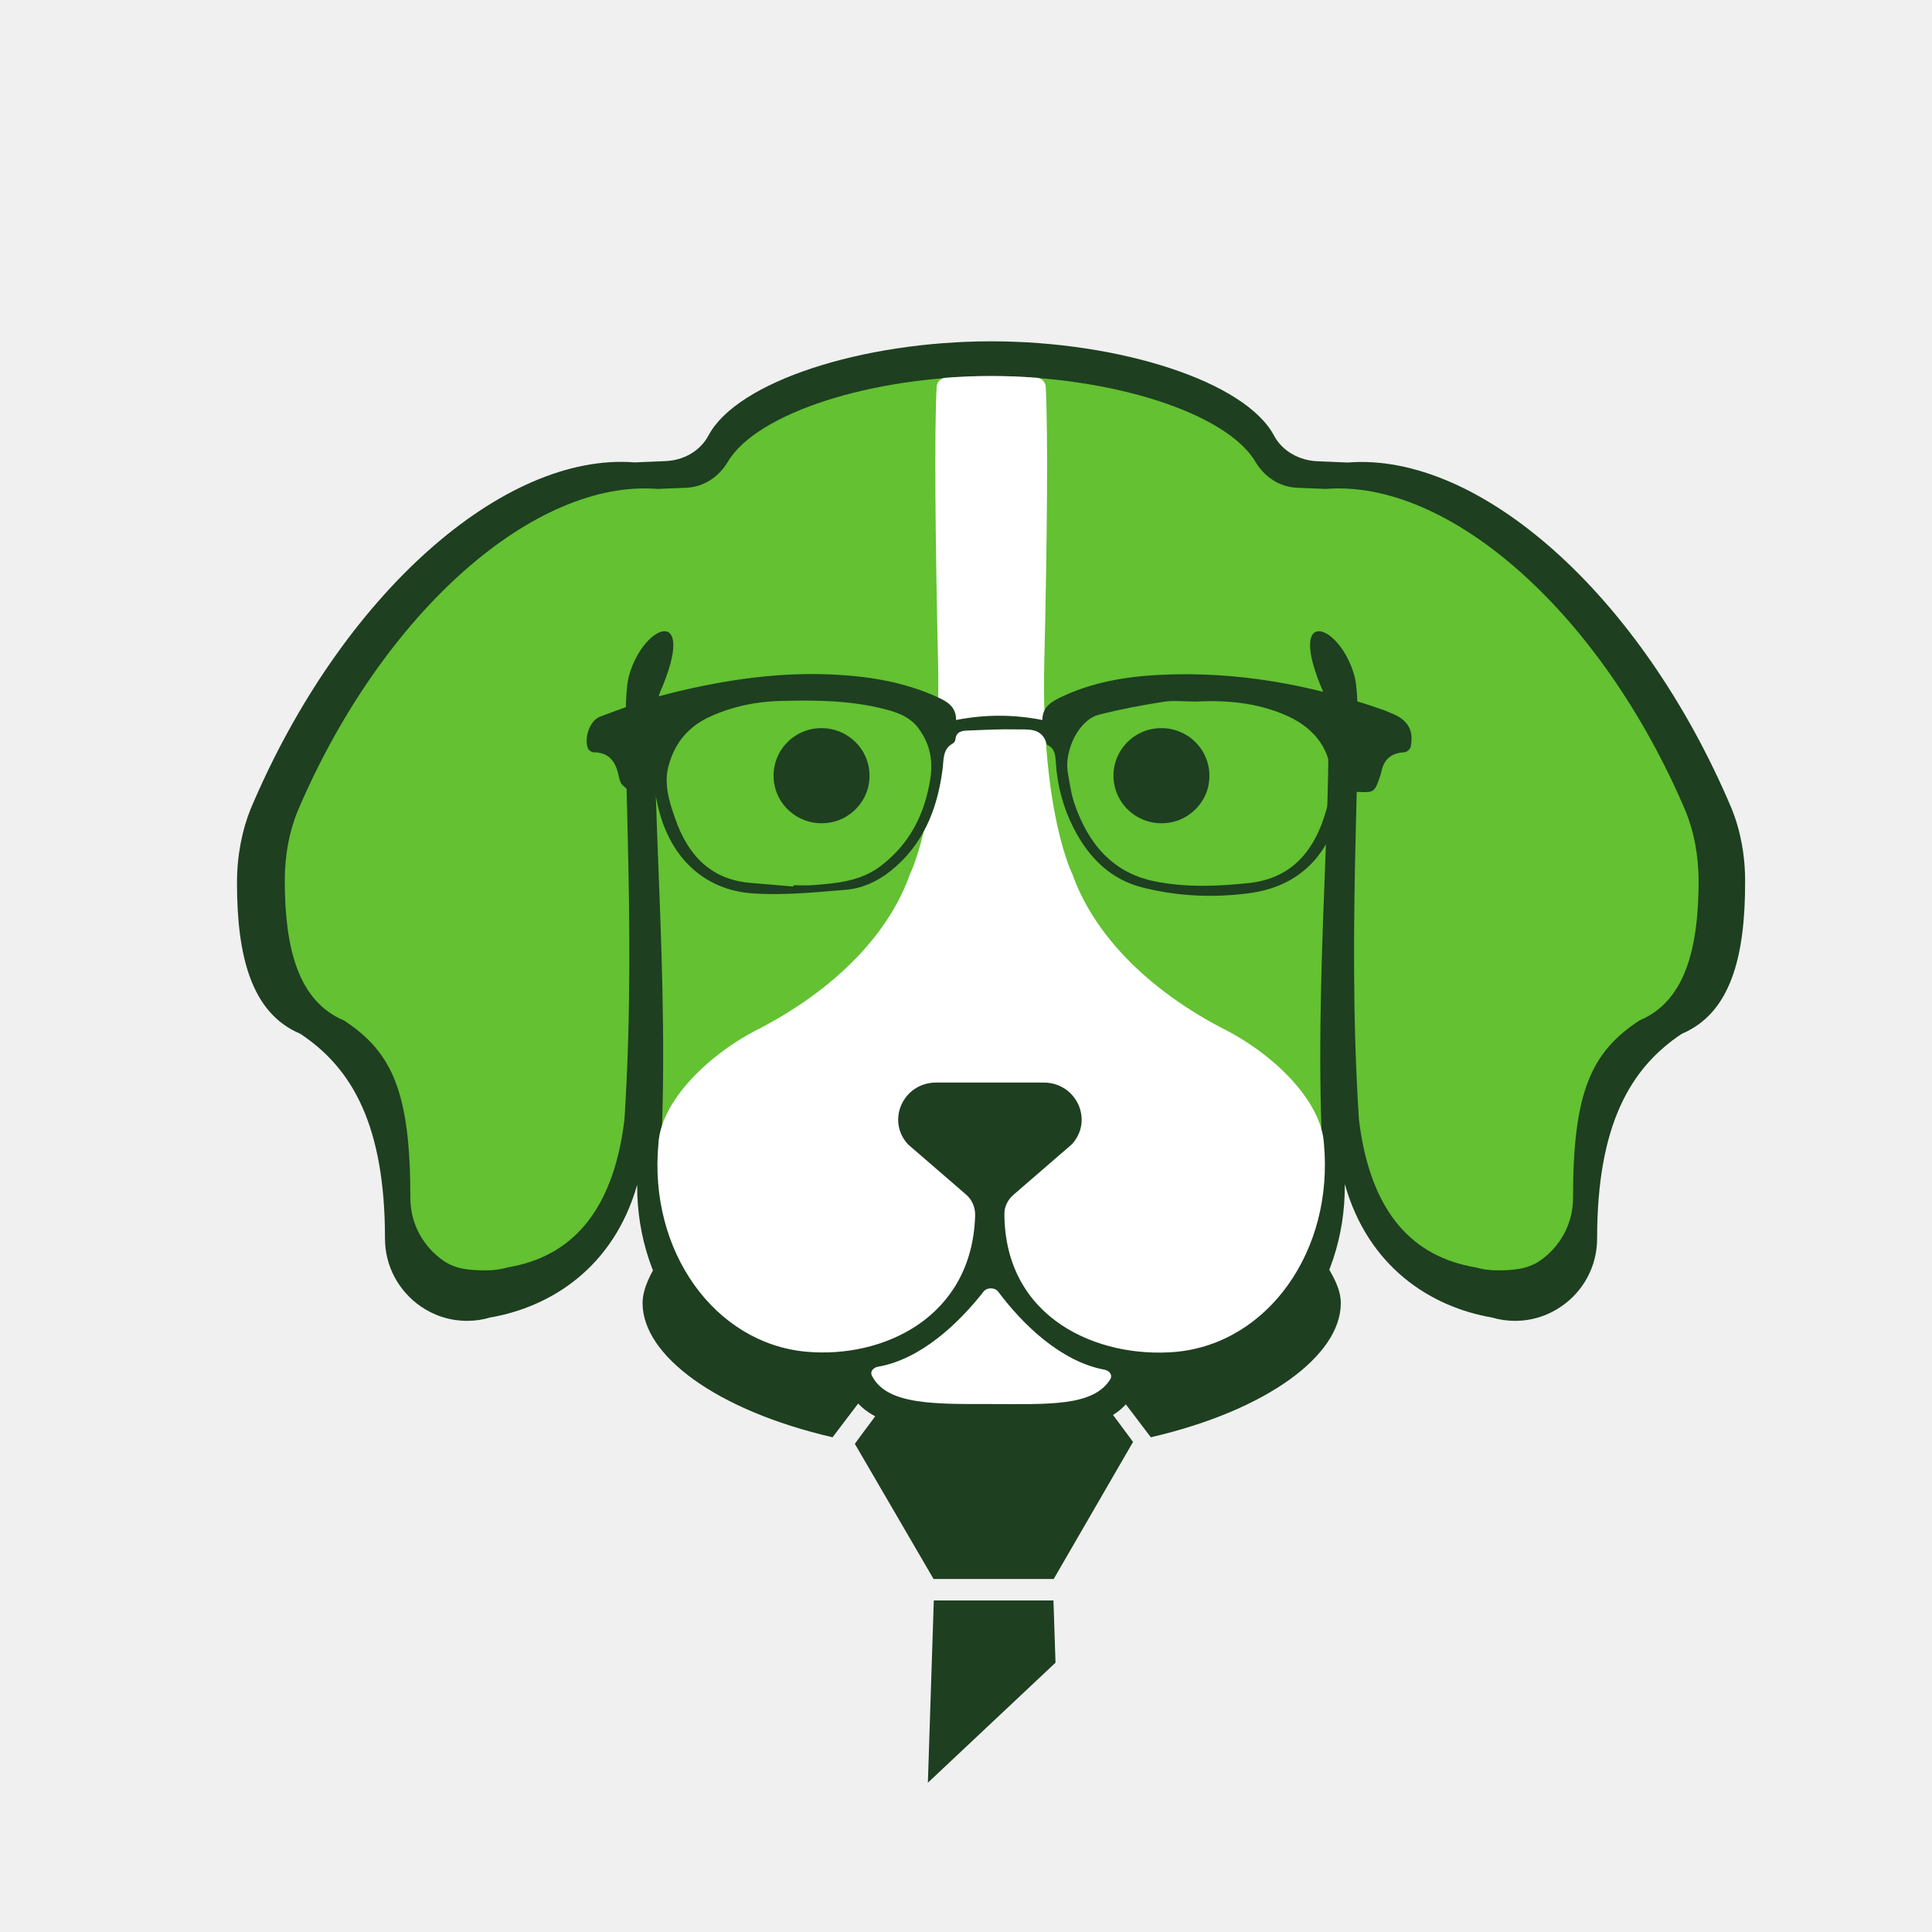
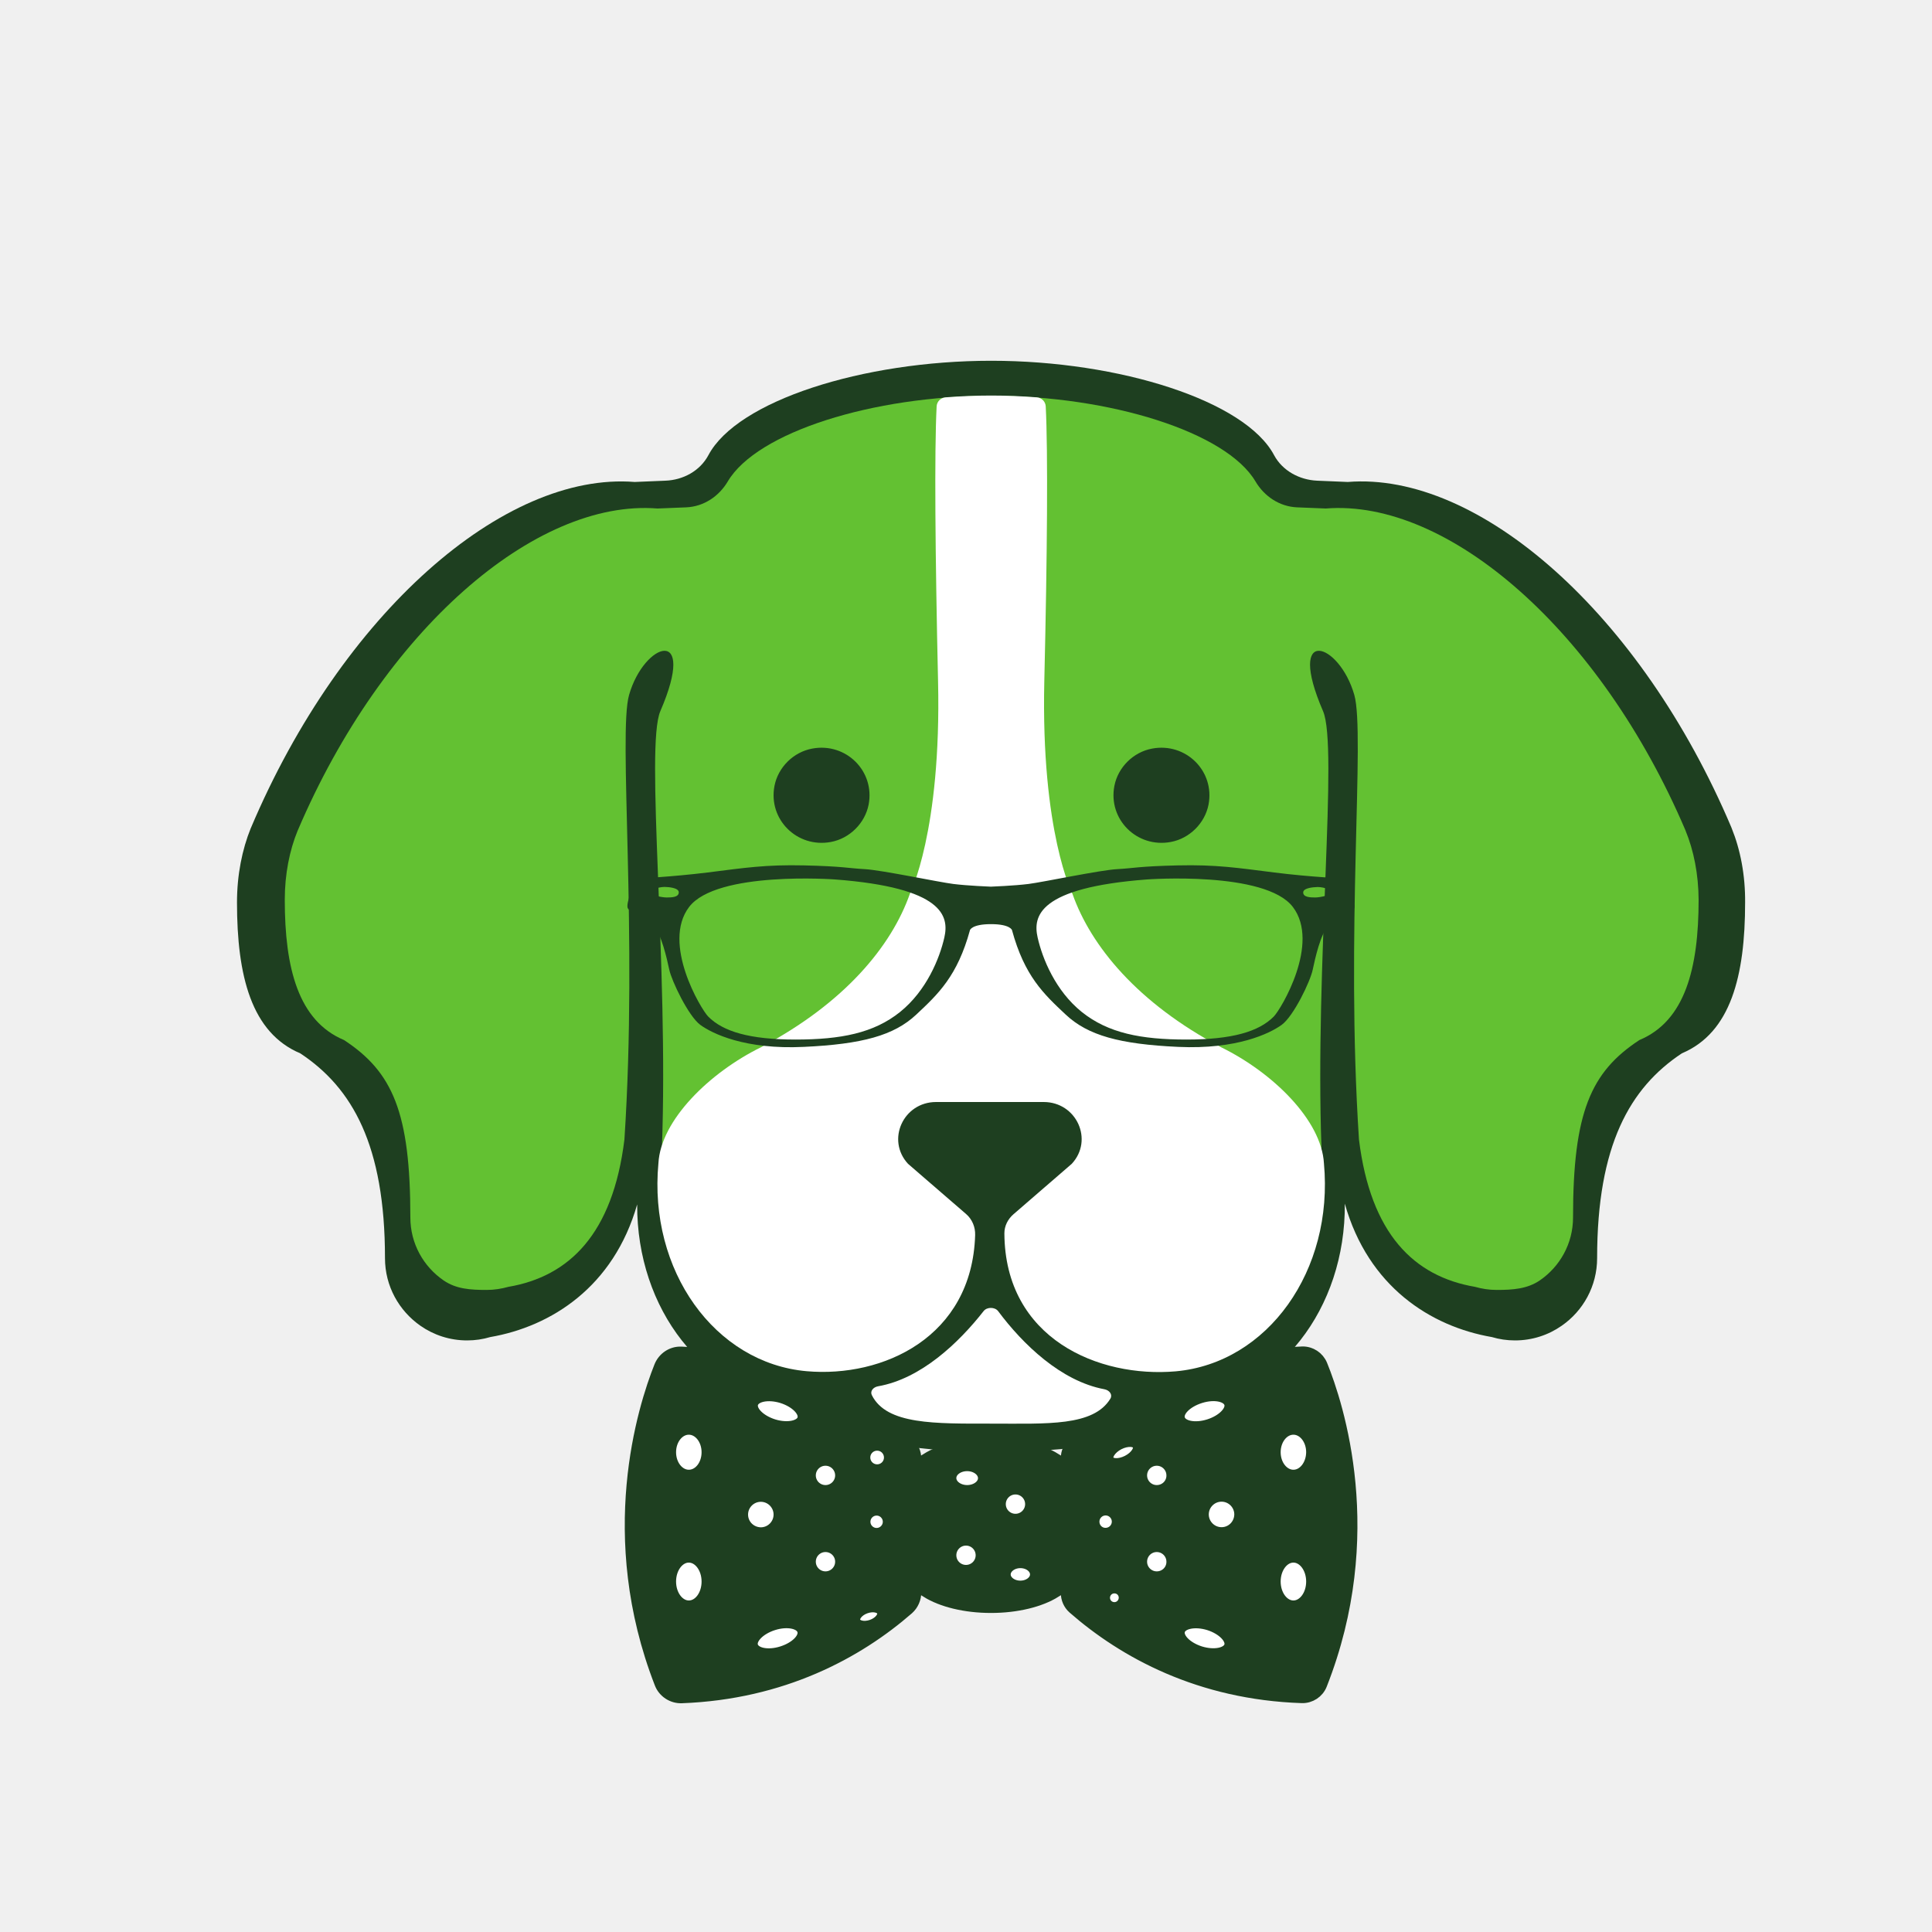
<svg xmlns="http://www.w3.org/2000/svg" version="1.1" x="0px" y="0px" viewBox="0 0 150 150" style="enable-background:new 0 0 150 150;" xml:space="preserve">
  <style type="text/css">
	.st0{fill:#63C035;}
	.st1{display:none;fill:#FFFFFF;}
	.st2{display:none;fill:#63C132;}
	.st3{fill:#63C132;}
	.st4{display:none;fill:#234125;}
	.st5{fill:#1E3F20;}
	.st6{fill:#FFFFFF;}
	.st7{display:none;}
	.st8{display:inline;}
	.st9{opacity:0.15;fill:#1E3F20;}
	.st10{opacity:0.7;fill:none;stroke:#FFFFFF;stroke-width:5;stroke-miterlimit:10;}
	.st11{opacity:0.7;}
	.st12{fill:#DB4A39;}
	.st13{fill:#3B5998;}
	.st14{fill:none;stroke:#FFFFFF;stroke-width:7.5;stroke-miterlimit:10;}
	.st15{fill:#234125;}
	.st16{fill:none;stroke:#1E3F20;stroke-width:7.5;stroke-miterlimit:10;}
	.st17{fill:none;stroke:#1E3F20;stroke-width:5.5;stroke-miterlimit:10;}
	.st18{fill:#1A1A1A;}
	.st19{opacity:0.2;fill:#1E3F20;}
	.st20{fill:none;stroke:#1E3F20;stroke-width:4;stroke-miterlimit:10;}
	.st21{fill:none;stroke:#1E3F20;stroke-width:6;stroke-miterlimit:10;}
	.st22{display:none;opacity:0.2;fill:#1E3F20;}
	.st23{fill:#1E3F20;stroke:#1E3F20;stroke-width:0.75;stroke-miterlimit:10;}
	.st24{fill:#1E3F20;stroke:#1E3F20;stroke-miterlimit:10;}
	.st25{fill-rule:evenodd;clip-rule:evenodd;fill:#1E3F20;}
	.st26{display:none;fill:#1E3F20;}
	.st27{opacity:0.2;fill:#FFFFFF;}
	.st28{fill-rule:evenodd;clip-rule:evenodd;fill:#FFFFFF;}
	.st29{opacity:0.5;fill:#1E3F20;}
	.st30{opacity:0.95;fill:#1E3F20;}
	.st31{opacity:0.75;fill:#FFFFFF;}
	.st32{fill:#FFFFFF;stroke:#1E3F20;stroke-width:0.75;stroke-miterlimit:10;}
	.st33{fill:#FFFFFF;stroke:#1A1A1A;stroke-width:0.75;stroke-miterlimit:10;}
	.st34{clip-path:url(#SVGID_2_);fill:#FFFFFF;}
	.st35{display:none;fill:#006837;}
	.st36{opacity:0.75;}
	.st37{fill:none;stroke:#234125;stroke-width:4;stroke-miterlimit:10;}
	.st38{fill:none;stroke:#234125;stroke-width:3;stroke-miterlimit:10;}
</style>
  <g id="Layer_2">
</g>
  <g id="Layer_1">
</g>
  <g id="Layer_3">
    <g id="Layer_4_copy" class="st7">
	</g>
    <g id="Layer_4_copy_2" class="st7">
	</g>
    <g id="Layer_4" class="st7">
	</g>
    <g id="Layer_4_copy_3" class="st7">
	</g>
    <g id="Layer_4_copy_5">
	</g>
    <g id="Layer_4_copy_4" class="st7">
	</g>
  </g>
  <g id="Layer_15">
    <g>
+       <path class="st22" d="M-98.8,83.75c1.99-2.92,1.99-7.24-0.01-10.15c-18.37-26.75-17.85-67.05,2.05-93.07    c10.5-13.72,25.05-21.48,40.25-21.46l0.03,0.04c23.69-0.07,53.15,7.51,65.7,36.37C12,1.86,16.31,6.53,21.99,6.53l589.62,0.03    v144.32H16.04c-2.56,0-4.75,2.2-5.4,5.29c-7.54,35.79-48.72,47.49-77.41,40.7c-30.16-7.14-49.97-43.45-44.26-81.11    C-109.24,103.9-105.01,92.88-98.8,83.75z" />
      <g>
        <g>
          <g>
-             <path class="st5" d="M68.42,106.61c-7.64-1.58-14.87-4.43-17.24-8.81c-0.65,1.06-1.29,2.23-1.29,3.38       c0,4.05,5.72,8.32,14.75,10.41L68.42,106.61z" />
+             <path class="st6" d="M76.94,112.13c-2.02,0-3.82,0.46-4.97,1.18v10.24c1.15,0.72,2.95,1.18,4.97,1.18       c2.02,0,3.82-0.46,4.97-1.18l0-10.24C80.76,112.59,78.96,112.13,76.94,112.13z" />
+             <path class="st6" d="M51.28,106.12c-1.28,3.21-4.42,13.15,0.03,24.57c0.25,0.65,0.9,1.08,1.6,1.06       c7.84-0.29,13.66-3.46,17.56-6.86c0.36-0.32,0.56-0.78,0.56-1.26v-10.33c0-0.49-0.2-0.96-0.58-1.27       c-4.02-3.42-10-6.63-17.57-6.96C52.19,105.02,51.54,105.46,51.28,106.12z" />
+             <path class="st6" d="M82.86,113.22v10.46c0,0.44,0.18,0.86,0.51,1.15c3.92,3.43,9.79,6.65,17.71,6.91       c0.64,0.02,1.23-0.37,1.46-0.96c4.56-11.6,1.28-21.67,0.02-24.77c-0.24-0.59-0.83-0.98-1.46-0.96       c-7.65,0.3-13.68,3.56-17.72,7.01C83.05,112.35,82.86,112.77,82.86,113.22z" />
          </g>
          <g>
-             <path class="st5" d="M85.57,106.61c7.64-1.58,14.9-4.28,17.23-8.7c0.65,1.06,1.3,2.12,1.3,3.27c0,4.05-5.72,8.32-14.75,10.41       L85.57,106.61z" />
-           </g>
-           <path class="st5" d="M102.11,97.45c-4.09-2.74-13.75-4.66-25.03-4.66c-11.13,0-20.69,1.88-24.87,4.56c0,0,0.95,2.08,3.37,3.6      c4.85-1.88,12.52-3.1,21.5-3.1c9.07,0,16.81,1.25,21.65,3.16C101.1,99.47,102.11,97.45,102.11,97.45z" />
-           <polygon class="st5" points="81.95,129.09 81.79,124.26 72.5,124.26 72.04,138.41     " />
-           <path class="st5" d="M70.46,106.6c-1.04,1.39-4.11,5.5-4.09,5.5l6.11,10.49h9.33l2.41-4.16l3.75-6.48l-3.92-5.28H74.05      L70.46,106.6z" />
-         </g>
-         <g>
-           <path class="st5" d="M134.45,62.8L134.45,62.8C134.45,62.79,134.45,62.79,134.45,62.8c-0.01-0.01-0.01-0.02-0.01-0.03      c-7.05-16.67-19.65-27.68-29.8-26.86l-2.38-0.1c-1.37-0.06-2.69-0.77-3.34-1.98c-2.23-4.21-11.97-7.33-21.96-7.33      S57.23,29.61,55,33.82c-0.65,1.22-1.96,1.93-3.34,1.98l-2.38,0.1c-10.15-0.81-22.75,10.2-29.8,26.86c0,0.01-0.01,0.02-0.01,0.02      c0,0,0,0,0,0l0,0c-0.67,1.65-1.07,3.63-1.07,5.77c0,5.71,1.12,10.11,4.91,11.71c4.04,2.67,6.58,7.13,6.58,15.9      c0,2.18,1.09,4.09,2.75,5.25c1.03,0.72,2.28,1.14,3.63,1.14c0.62,0,1.22-0.09,1.79-0.26c4.74-0.82,9.58-3.9,11.41-10.3      c-0.04,8.13,5.19,14.87,12.28,15.5c1.28,0.11,2.61,0.05,3.91-0.17c0.06,0.15,0.12,0.28,0.15,0.37      c1.38,3.31,5.87,3.45,11.21,3.45c5.13,0,9.48,0.04,11.04-3.06c0.07-0.14,0.19-0.41,0.31-0.71c1.26,0.19,2.54,0.23,3.76,0.12      c7.11-0.63,12.35-7.41,12.28-15.56c1.82,6.45,6.67,9.54,11.42,10.36c0.57,0.17,1.17,0.26,1.79,0.26c1.35,0,2.6-0.42,3.63-1.14      c1.66-1.15,2.75-3.07,2.75-5.25c0-8.77,2.55-13.23,6.58-15.9c3.79-1.6,4.91-6,4.91-11.71C135.51,66.43,135.12,64.44,134.45,62.8      z" />
-           <path class="st3" d="M130.87,62.98L130.87,62.98C130.87,62.98,130.87,62.98,130.87,62.98c0-0.01-0.01-0.02-0.01-0.03      c-6.61-15.5-18.42-25.75-27.93-24.99l-2.23-0.09c-1.36-0.06-2.54-0.85-3.23-2.02c-2.27-3.82-11.26-6.64-20.48-6.64      s-18.21,2.82-20.48,6.64c-0.69,1.17-1.87,1.96-3.23,2.02l-2.23,0.09c-9.51-0.76-21.32,9.49-27.93,24.99      c0,0.01-0.01,0.01-0.01,0.02c0,0,0,0,0,0l0,0c-0.63,1.53-1,3.38-1,5.37c0,5.31,1.05,9.4,4.6,10.89      c3.78,2.48,5.15,5.62,5.15,13.78c0,2.02,1.02,3.81,2.58,4.88c0.97,0.67,2.08,0.74,3.35,0.74c0.58,0,1.14-0.09,1.68-0.24      c4.73-0.81,8.11-4.11,9.01-11.44c1.05-16.06-0.49-31.52,0.36-34.51c1.17-4.11,5.33-5.46,2.43,1.25      c-1.19,2.76,0.65,19.69,0.12,33.93c-0.02,0.46,0.35,0.83,0.81,0.83l18.96-5.28c3.64-0.82,7.42-0.83,11.07-0.03l19.56,5.31      c0.46,0,0.82-0.37,0.81-0.83c-0.52-14.23,1.32-31.17,0.12-33.93c-2.9-6.71,1.26-5.36,2.43-1.25c0.85,2.99-0.69,18.44,0.36,34.51      c0.9,7.33,4.27,10.63,9.01,11.44c0.53,0.15,1.09,0.24,1.68,0.24c1.27,0,2.38-0.08,3.35-0.74c1.56-1.07,2.58-2.86,2.58-4.88      c0-8.15,1.37-11.3,5.15-13.78c3.55-1.48,4.6-5.58,4.6-10.89C131.87,66.36,131.5,64.51,130.87,62.98z M64.51,63.85      c-2.62,0.49-4.88-1.75-4.38-4.35c0.28-1.45,1.47-2.63,2.93-2.9c2.62-0.49,4.88,1.75,4.38,4.35      C67.16,62.4,65.97,63.58,64.51,63.85z M90.9,63.85c-2.62,0.49-4.88-1.75-4.38-4.35c0.28-1.45,1.47-2.63,2.93-2.9      c2.62-0.49,4.88,1.75,4.38,4.35C93.55,62.4,92.36,63.58,90.9,63.85z" />
-           <g>
-             <path class="st6" d="M76.37,100.27c-1.95,2.49-4.88,5.26-8.19,5.84c-0.4,0.07-0.64,0.39-0.49,0.69       c1.15,2.3,4.89,2.21,9.33,2.21c4.27,0,7.88,0.22,9.19-1.94c0.18-0.3-0.05-0.65-0.47-0.73c-3.36-0.63-6.32-3.48-8.25-6.07       C77.24,99.95,76.63,99.94,76.37,100.27z" />
-             <path class="st6" d="M102.79,88.8c-0.19-3.35-3.98-7.05-7.98-9.01c-6.49-3.43-10.12-7.87-11.54-11.9c0,0-2.46-4.79-2.19-16.53       c0.23-9.75,0.29-17.85,0.11-21.33c-0.02-0.37-0.31-0.67-0.69-0.7c-1.17-0.09-2.35-0.14-3.54-0.14c-1.19,0-2.38,0.05-3.55,0.14       c-0.38,0.03-0.67,0.33-0.69,0.7c-0.18,3.48-0.11,11.57,0.11,21.33c0.27,11.74-2.19,16.53-2.19,16.53       c-1.42,4.04-5.05,8.47-11.54,11.9c-4,1.96-7.8,5.67-7.98,9.01c-0.78,8.33,4.37,15.52,11.51,16.15       c5.91,0.52,12.84-2.63,13.08-10.57c0.02-0.62-0.23-1.23-0.71-1.64l-4.5-3.89c-1.71-1.85-0.37-4.8,2.18-4.8h8.35       c2.55,0,3.9,2.95,2.18,4.8l-4.52,3.91c-0.44,0.38-0.71,0.91-0.71,1.48c0.04,8.21,7.35,11.24,13.3,10.72       C98.42,104.31,103.56,97.13,102.79,88.8z" />
+             <path class="st24" d="M70.46,112.01c-4.02-3.42-10-6.63-17.57-6.96c-0.71-0.03-1.35,0.41-1.61,1.06       c-1.28,3.21-4.42,13.15,0.03,24.57c0.25,0.65,0.9,1.08,1.6,1.06c7.83-0.29,13.66-3.46,17.56-6.86       c0.36-0.32,0.56-0.78,0.56-1.26v-10.33C71.04,112.8,70.83,112.33,70.46,112.01z M53.48,124.76c-0.82,0-1.49-0.88-1.49-1.97       s0.67-1.97,1.49-1.97s1.49,0.88,1.49,1.97S54.31,124.76,53.48,124.76z M53.48,114.61c-0.82,0-1.49-0.83-1.49-1.86       c0-1.03,0.67-1.86,1.49-1.86s1.49,0.83,1.49,1.86C54.97,113.78,54.31,114.61,53.48,114.61z M57.58,117.59       c0-0.82,0.67-1.49,1.49-1.49c0.82,0,1.49,0.67,1.49,1.49c0,0.82-0.67,1.49-1.49,1.49C58.24,119.07,57.58,118.41,57.58,117.59z        M60.72,128.31c-1.11,0.35-2.17,0.13-2.36-0.49c-0.19-0.61,0.56-1.39,1.67-1.74s2.17-0.13,2.36,0.49       C62.59,127.19,61.84,127.96,60.72,128.31z M62.4,110.19c-0.19,0.61-1.25,0.83-2.36,0.49c-1.11-0.35-1.86-1.12-1.67-1.74       c0.19-0.61,1.25-0.83,2.36-0.49C61.84,108.8,62.59,109.57,62.4,110.19z M64.09,122.5c-0.69,0-1.25-0.56-1.25-1.25       c0-0.69,0.56-1.25,1.25-1.25c0.69,0,1.25,0.56,1.25,1.25C65.34,121.94,64.78,122.5,64.09,122.5z M64.09,115.8       c-0.69,0-1.25-0.56-1.25-1.25c0-0.69,0.56-1.25,1.25-1.25c0.69,0,1.25,0.56,1.25,1.25C65.34,115.24,64.78,115.8,64.09,115.8z        M67.7,126.24c-0.63,0.22-1.25,0.07-1.39-0.33c-0.14-0.4,0.25-0.91,0.88-1.13c0.63-0.22,1.25-0.07,1.39,0.33       C68.72,125.51,68.33,126.02,67.7,126.24z M68.06,119.13c-0.54,0-0.98-0.44-0.98-0.98s0.44-0.98,0.98-0.98s0.98,0.44,0.98,0.98       S68.6,119.13,68.06,119.13z M68.1,114.19c-0.57,0-1.03-0.46-1.03-1.03s0.46-1.03,1.03-1.03s1.03,0.46,1.03,1.03       S68.67,114.19,68.1,114.19z" />
+             <path class="st24" d="M76.94,112.13c-2.02,0-3.82,0.46-4.97,1.18v10.24c1.15,0.72,2.95,1.18,4.97,1.18       c2.02,0,3.82-0.46,4.97-1.18l0-10.24C80.76,112.59,78.96,112.13,76.94,112.13z M75,122c-0.69,0-1.25-0.56-1.25-1.25       c0-0.69,0.56-1.25,1.25-1.25c0.69,0,1.25,0.56,1.25,1.25C76.25,121.44,75.69,122,75,122z M75.09,115.8       c-0.74,0-1.34-0.47-1.34-1.04c0-0.58,0.6-1.04,1.34-1.04c0.74,0,1.34,0.47,1.34,1.04C76.44,115.33,75.83,115.8,75.09,115.8z        M77.59,116.78c0-0.69,0.56-1.25,1.25-1.25c0.69,0,1.25,0.56,1.25,1.25s-0.56,1.25-1.25,1.25       C78.15,118.03,77.59,117.47,77.59,116.78z M79.22,123.22c-0.69,0-1.25-0.44-1.25-0.98c0-0.54,0.56-0.99,1.25-0.99       c0.69,0,1.25,0.44,1.25,0.99C80.47,122.78,79.91,123.22,79.22,123.22z" />
+             <path class="st24" d="M102.57,106c-0.24-0.59-0.83-0.98-1.46-0.96c-7.65,0.3-13.68,3.56-17.72,7.01       c-0.34,0.29-0.53,0.72-0.53,1.16v10.46c0,0.44,0.18,0.86,0.51,1.15c3.92,3.43,9.79,6.65,17.71,6.91       c0.64,0.02,1.23-0.37,1.46-0.96C107.11,119.18,103.83,109.1,102.57,106z M93.18,108.45c1.11-0.35,2.17-0.13,2.36,0.49       c0.19,0.61-0.56,1.39-1.67,1.74c-1.11,0.35-2.17,0.13-2.36-0.49C91.31,109.57,92.06,108.8,93.18,108.45z M86.84,112.07       c0.67-0.34,1.37-0.3,1.57,0.09c0.2,0.39-0.18,0.98-0.85,1.32c-0.67,0.34-1.37,0.3-1.57-0.09       C85.8,113,86.18,112.41,86.84,112.07z M84.86,118.14c0-0.54,0.44-0.98,0.98-0.98c0.54,0,0.98,0.44,0.98,0.98       s-0.44,0.98-0.98,0.98C85.3,119.13,84.86,118.69,84.86,118.14z M86.52,124.89c-0.46,0-0.84-0.37-0.84-0.84       c0-0.46,0.37-0.84,0.84-0.84s0.84,0.37,0.84,0.84C87.35,124.52,86.98,124.89,86.52,124.89z M89.81,122.5       c-0.69,0-1.25-0.56-1.25-1.25c0-0.69,0.56-1.25,1.25-1.25c0.69,0,1.25,0.56,1.25,1.25C91.07,121.94,90.51,122.5,89.81,122.5z        M89.81,115.8c-0.69,0-1.25-0.56-1.25-1.25c0-0.69,0.56-1.25,1.25-1.25c0.69,0,1.25,0.56,1.25,1.25       C91.07,115.24,90.51,115.8,89.81,115.8z M95.54,127.82c-0.19,0.61-1.25,0.83-2.36,0.49c-1.11-0.35-1.86-1.12-1.67-1.74       c0.19-0.61,1.25-0.83,2.36-0.49C94.98,126.43,95.73,127.21,95.54,127.82z M94.84,119.07c-0.82,0-1.49-0.67-1.49-1.49       c0-0.82,0.67-1.49,1.49-1.49s1.49,0.67,1.49,1.49C96.32,118.41,95.66,119.07,94.84,119.07z M100.42,124.76       c-0.82,0-1.49-0.88-1.49-1.97s0.67-1.97,1.49-1.97c0.82,0,1.49,0.88,1.49,1.97S101.24,124.76,100.42,124.76z M100.42,114.61       c-0.82,0-1.49-0.83-1.49-1.86c0-1.03,0.67-1.86,1.49-1.86c0.82,0,1.49,0.83,1.49,1.86       C101.9,113.78,101.24,114.61,100.42,114.61z" />
          </g>
        </g>
-         <path class="st5" d="M46.07,58.41c1.2-0.01,1.73,0.71,1.96,1.81c0.05,0.25,0.12,0.54,0.28,0.71c0.24,0.24,0.55,0.51,0.85,0.55     c0.53,0.07,1.08-0.03,1.67-0.07c0.06,0.3,0.12,0.57,0.18,0.85c0.83,4.14,3.53,6.86,7.51,7.11c2.37,0.15,4.78-0.09,7.16-0.29     c1.24-0.1,2.4-0.62,3.43-1.43c2.53-2,3.66-4.76,4.07-7.92c0.1-0.75-0.01-1.57,0.8-2.01c0.1-0.05,0.19-0.2,0.2-0.32     c0.06-0.6,0.5-0.66,0.92-0.68c1.27-0.05,2.54-0.12,3.81-0.09c0.92,0.02,2-0.16,2.36,1.15c0.01,0.02,0.03,0.05,0.05,0.06     c0.62,0.28,0.62,0.87,0.66,1.43c0.12,1.78,0.58,3.47,1.38,5.03c1.17,2.29,2.86,3.98,5.36,4.61c2.7,0.68,5.45,0.8,8.18,0.45     c3.82-0.48,6.22-2.78,7.17-6.66c0.1-0.42,0.19-0.84,0.3-1.32c0.42,0.04,0.74,0.08,1.06,0.1c1.23,0.08,1.31,0.02,1.71-1.19     c0.03-0.1,0.07-0.19,0.09-0.29c0.19-1.04,0.79-1.55,1.81-1.59c0.17-0.01,0.44-0.24,0.48-0.41c0.26-1.22-0.17-2.03-1.27-2.53     c-0.25-0.11-0.51-0.22-0.76-0.32c-5.68-2-11.5-3.06-17.51-2.75c-2.57,0.13-5.11,0.56-7.49,1.67c-0.78,0.37-1.56,0.76-1.56,1.83     c-2.25-0.44-4.45-0.44-6.7,0c0.01-1.05-0.73-1.46-1.5-1.8c-2.45-1.11-5.06-1.56-7.71-1.71c-4.39-0.26-8.71,0.38-12.96,1.43     c-1.86,0.46-3.67,1.15-5.47,1.82c-0.81,0.3-1.27,1.69-0.93,2.5C45.74,58.27,45.94,58.41,46.07,58.41z M85.32,55.49     c1.65-0.42,3.32-0.74,5-1c0.81-0.13,1.66-0.02,2.48-0.02c2.36-0.12,4.69,0.07,6.91,1.01c2.04,0.86,3.45,2.33,3.65,4.65     c0.09,1.05-0.2,2.2-0.53,3.23c-0.93,2.93-2.74,4.87-5.88,5.2c-2.47,0.26-4.93,0.36-7.37-0.15c-3.22-0.67-5.1-2.93-6.16-6.01     c-0.27-0.8-0.38-1.67-0.53-2.51C82.65,58.27,83.74,55.89,85.32,55.49z M51.92,59.41c0.49-1.78,1.58-3.04,3.23-3.78     c1.76-0.8,3.61-1.17,5.53-1.21c2.68-0.07,5.36-0.04,7.98,0.63c1,0.25,1.98,0.6,2.64,1.48c0.87,1.16,1.16,2.46,0.93,3.94     c-0.44,2.8-1.64,5.09-3.87,6.78c-1.56,1.18-3.38,1.32-5.2,1.47c-0.52,0.04-1.04,0.01-1.56,0.01c0,0.03,0,0.06-0.01,0.1     c-1.13-0.1-2.26-0.19-3.4-0.29c-3.05-0.28-4.81-2.19-5.78-5.02C51.94,62.19,51.52,60.83,51.92,59.41z" />
+         <path class="st5" d="M134.45,64.31L134.45,64.31C134.45,64.31,134.45,64.31,134.45,64.31c-0.01-0.01-0.01-0.02-0.01-0.03     c-7.05-16.67-19.65-27.68-29.8-26.86l-2.38-0.1c-1.37-0.06-2.69-0.77-3.34-1.98c-2.23-4.21-11.97-7.33-21.96-7.33     S57.23,31.13,55,35.34c-0.65,1.22-1.96,1.93-3.34,1.98l-2.38,0.1c-10.15-0.81-22.75,10.2-29.8,26.86c0,0.01-0.01,0.02-0.01,0.02     c0,0,0,0,0,0l0,0c-0.67,1.65-1.07,3.63-1.07,5.77c0,5.71,1.12,10.11,4.91,11.71c4.04,2.67,6.58,7.13,6.58,15.9     c0,2.18,1.09,4.09,2.75,5.25c1.03,0.72,2.28,1.14,3.63,1.14c0.62,0,1.22-0.09,1.79-0.26c4.74-0.82,9.58-3.9,11.41-10.3     c-0.04,8.13,5.19,14.87,12.28,15.5c1.28,0.11,2.61,0.05,3.91-0.17c0.06,0.15,0.12,0.28,0.15,0.37c1.38,3.31,5.87,3.45,11.21,3.45     c5.13,0,9.48,0.04,11.04-3.06c0.07-0.14,0.19-0.41,0.31-0.71c1.26,0.19,2.54,0.23,3.76,0.12c7.11-0.63,12.35-7.41,12.28-15.56     c1.82,6.45,6.67,9.54,11.42,10.36c0.57,0.17,1.17,0.26,1.79,0.26c1.35,0,2.6-0.42,3.63-1.14c1.66-1.15,2.75-3.07,2.75-5.25     c0-8.77,2.55-13.23,6.58-15.9c3.79-1.6,4.91-6,4.91-11.71C135.51,67.95,135.12,65.96,134.45,64.31z" />
+         <path class="st3" d="M130.87,64.5L130.87,64.5C130.87,64.5,130.87,64.5,130.87,64.5c0-0.01-0.01-0.02-0.01-0.03     c-6.61-15.5-18.42-25.75-27.93-24.99l-2.23-0.09c-1.36-0.06-2.54-0.85-3.23-2.02c-2.27-3.82-11.26-6.64-20.48-6.64     s-18.21,2.82-20.48,6.64c-0.69,1.17-1.87,1.96-3.23,2.02l-2.23,0.09c-9.51-0.76-21.32,9.49-27.93,24.99     c0,0.01-0.01,0.01-0.01,0.02c0,0,0,0,0,0l0,0c-0.63,1.53-1,3.38-1,5.37c0,5.31,1.05,9.4,4.6,10.89     c3.78,2.48,5.15,5.62,5.15,13.78c0,2.02,1.02,3.81,2.58,4.88c0.97,0.67,2.08,0.74,3.35,0.74c0.58,0,1.14-0.09,1.68-0.24     c4.73-0.81,8.11-4.11,9.01-11.44c1.05-16.06-0.49-31.52,0.36-34.51c1.17-4.11,5.33-5.46,2.43,1.25     c-1.19,2.76,0.65,19.69,0.12,33.93c-0.02,0.46,0.35,0.83,0.81,0.83l18.96-5.28c3.64-0.82,7.42-0.83,11.07-0.03l19.56,5.31     c0.46,0,0.82-0.37,0.81-0.83c-0.52-14.23,1.32-31.17,0.12-33.93c-2.9-6.71,1.26-5.36,2.43-1.25c0.85,2.99-0.69,18.44,0.36,34.51     c0.9,7.33,4.27,10.63,9.01,11.44c0.53,0.15,1.09,0.24,1.68,0.24c1.27,0,2.38-0.08,3.35-0.74c1.56-1.07,2.58-2.86,2.58-4.88     c0-8.15,1.37-11.3,5.15-13.78c3.55-1.48,4.6-5.58,4.6-10.89C131.87,67.88,131.5,66.03,130.87,64.5z M64.51,65.37     c-2.62,0.49-4.88-1.75-4.38-4.35c0.28-1.45,1.47-2.63,2.93-2.9c2.62-0.49,4.88,1.75,4.38,4.35     C67.16,63.91,65.97,65.1,64.51,65.37z M90.9,65.37c-2.62,0.49-4.88-1.75-4.38-4.35c0.28-1.45,1.47-2.63,2.93-2.9     c2.62-0.49,4.88,1.75,4.38,4.35C93.55,63.91,92.36,65.1,90.9,65.37z" />
+         <g>
+           <path class="st6" d="M76.37,101.79c-1.95,2.49-4.88,5.26-8.19,5.84c-0.4,0.07-0.64,0.39-0.49,0.69c1.15,2.3,4.89,2.21,9.33,2.21      c4.27,0,7.88,0.22,9.19-1.94c0.18-0.3-0.05-0.65-0.47-0.73c-3.36-0.63-6.32-3.48-8.25-6.07      C77.24,101.47,76.63,101.46,76.37,101.79z" />
+           <path class="st6" d="M102.79,90.32c-0.19-3.35-3.98-7.05-7.98-9.01c-6.49-3.43-10.12-7.87-11.54-11.9c0,0-2.46-4.79-2.19-16.53      c0.23-9.75,0.29-17.85,0.11-21.33c-0.02-0.37-0.31-0.67-0.69-0.7c-1.17-0.09-2.35-0.14-3.54-0.14c-1.19,0-2.38,0.05-3.55,0.14      c-0.38,0.03-0.67,0.33-0.69,0.7c-0.18,3.48-0.11,11.57,0.11,21.33C73.1,64.6,70.64,69.4,70.64,69.4      c-1.42,4.04-5.05,8.47-11.54,11.9c-4,1.96-7.8,5.67-7.98,9.01c-0.78,8.33,4.37,15.52,11.51,16.15      c5.91,0.52,12.84-2.63,13.08-10.57c0.02-0.62-0.23-1.23-0.71-1.64l-4.5-3.89c-1.71-1.85-0.37-4.8,2.18-4.8h8.35      c2.55,0,3.9,2.95,2.18,4.8l-4.52,3.91c-0.44,0.38-0.71,0.91-0.71,1.48c0.04,8.21,7.35,11.24,13.3,10.72      C98.42,105.83,103.56,98.65,102.79,90.32z" />
+         </g>
      </g>
+       <path class="st5" d="M104.47,68.21c0,0-2.7-0.11-5.53-0.47c-2.87-0.36-4.5-0.62-7.52-0.55c-3.02,0.07-3.39,0.22-4.69,0.29    c-1.3,0.07-5.76,1.01-6.87,1.15c-1.11,0.14-2.93,0.21-2.93,0.21s-1.81-0.07-2.92-0.21c-1.12-0.14-5.57-1.08-6.87-1.15    c-1.3-0.07-1.67-0.22-4.69-0.29c-3.02-0.07-4.65,0.19-7.52,0.55c-2.82,0.35-5.53,0.47-5.53,0.47s-0.88,1.96-0.65,2.32    c0.23,0.36,1.39,0.72,2,1.36c0.6,0.64,1.02,2.5,1.21,3.39c0.19,0.89,1.49,3.61,2.41,4.29c0.93,0.68,3.48,1.93,8.03,1.71    c4.55-0.21,7.01-0.89,8.73-2.5c1.72-1.61,3.2-3,4.18-6.57c0,0,0.14-0.46,1.63-0.46c1.49,0,1.63,0.46,1.63,0.46    c0.97,3.57,2.46,4.96,4.18,6.57c1.72,1.61,4.18,2.29,8.73,2.5c4.55,0.21,7.1-1.04,8.03-1.71c0.93-0.68,2.23-3.39,2.41-4.29    c0.19-0.89,0.6-2.75,1.21-3.39c0.6-0.64,1.76-1,2-1.36C105.35,70.17,104.47,68.21,104.47,68.21z M51.77,69.68    c-0.39,0-1.27-0.18-1.27-0.41c0-0.22,0.81-0.46,1.27-0.4c0,0,0.93,0.03,0.93,0.41C52.7,69.66,52.17,69.68,51.77,69.68z     M73.32,72.78c-0.37,1.64-1.39,4.14-3.44,5.79c-2.04,1.64-4.6,2.14-8.12,2.14c-3.53,0-5.62-0.61-6.78-1.79    c-0.56-0.57-3.62-5.68-1.48-8.5c2.14-2.82,11.33-2.14,11.33-2.14C73.27,68.92,73.69,71.14,73.32,72.78z M98.9,78.92    c-1.16,1.18-3.25,1.79-6.78,1.79c-3.53,0-6.08-0.5-8.13-2.14c-2.04-1.64-3.06-4.14-3.43-5.79c-0.37-1.64,0.05-3.86,8.49-4.5    c0,0,9.19-0.68,11.33,2.14C102.52,73.24,99.46,78.35,98.9,78.92z M102.11,69.68c-0.39,0-0.93-0.02-0.93-0.39    c0-0.38,0.93-0.41,0.93-0.41c0.47-0.07,1.28,0.17,1.28,0.4C103.38,69.49,102.5,69.68,102.11,69.68z" />
    </g>
  </g>
  <g id="Layer_10">
</g>
  <g id="Layer_11">
</g>
  <g id="Layer_12">
</g>
  <g id="Layer_13">
</g>
  <g id="Layer_14">
</g>
</svg>
